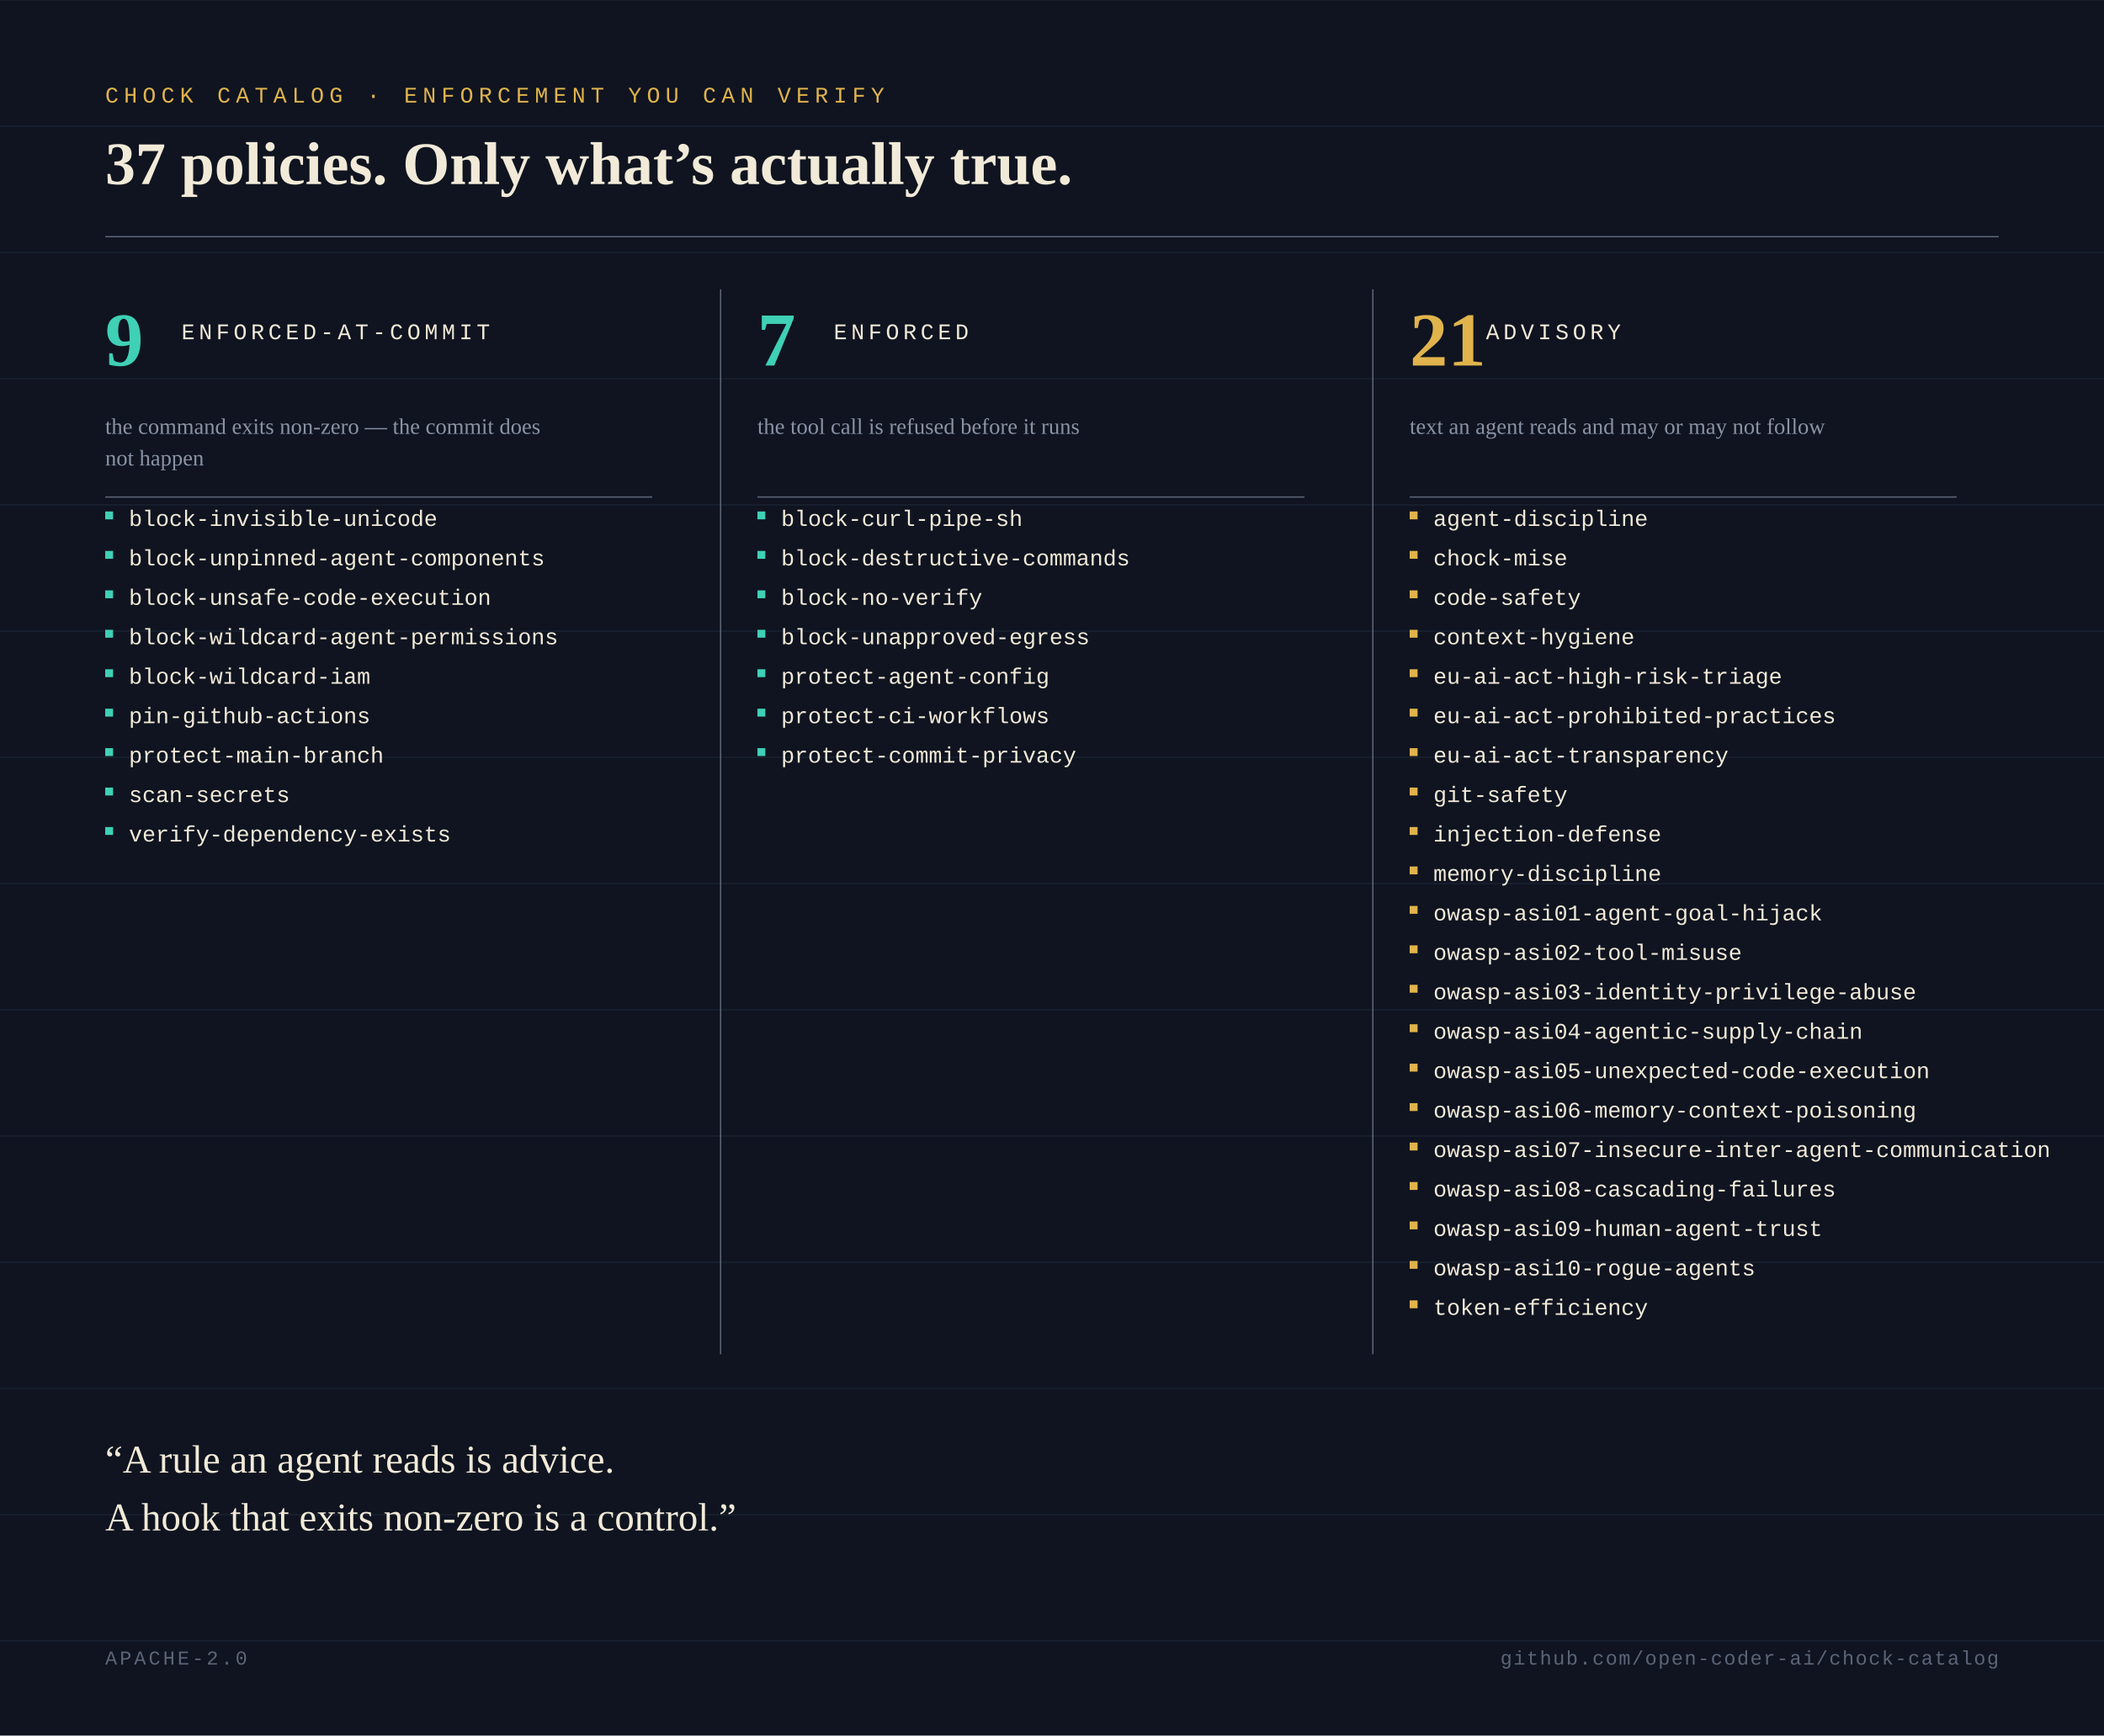
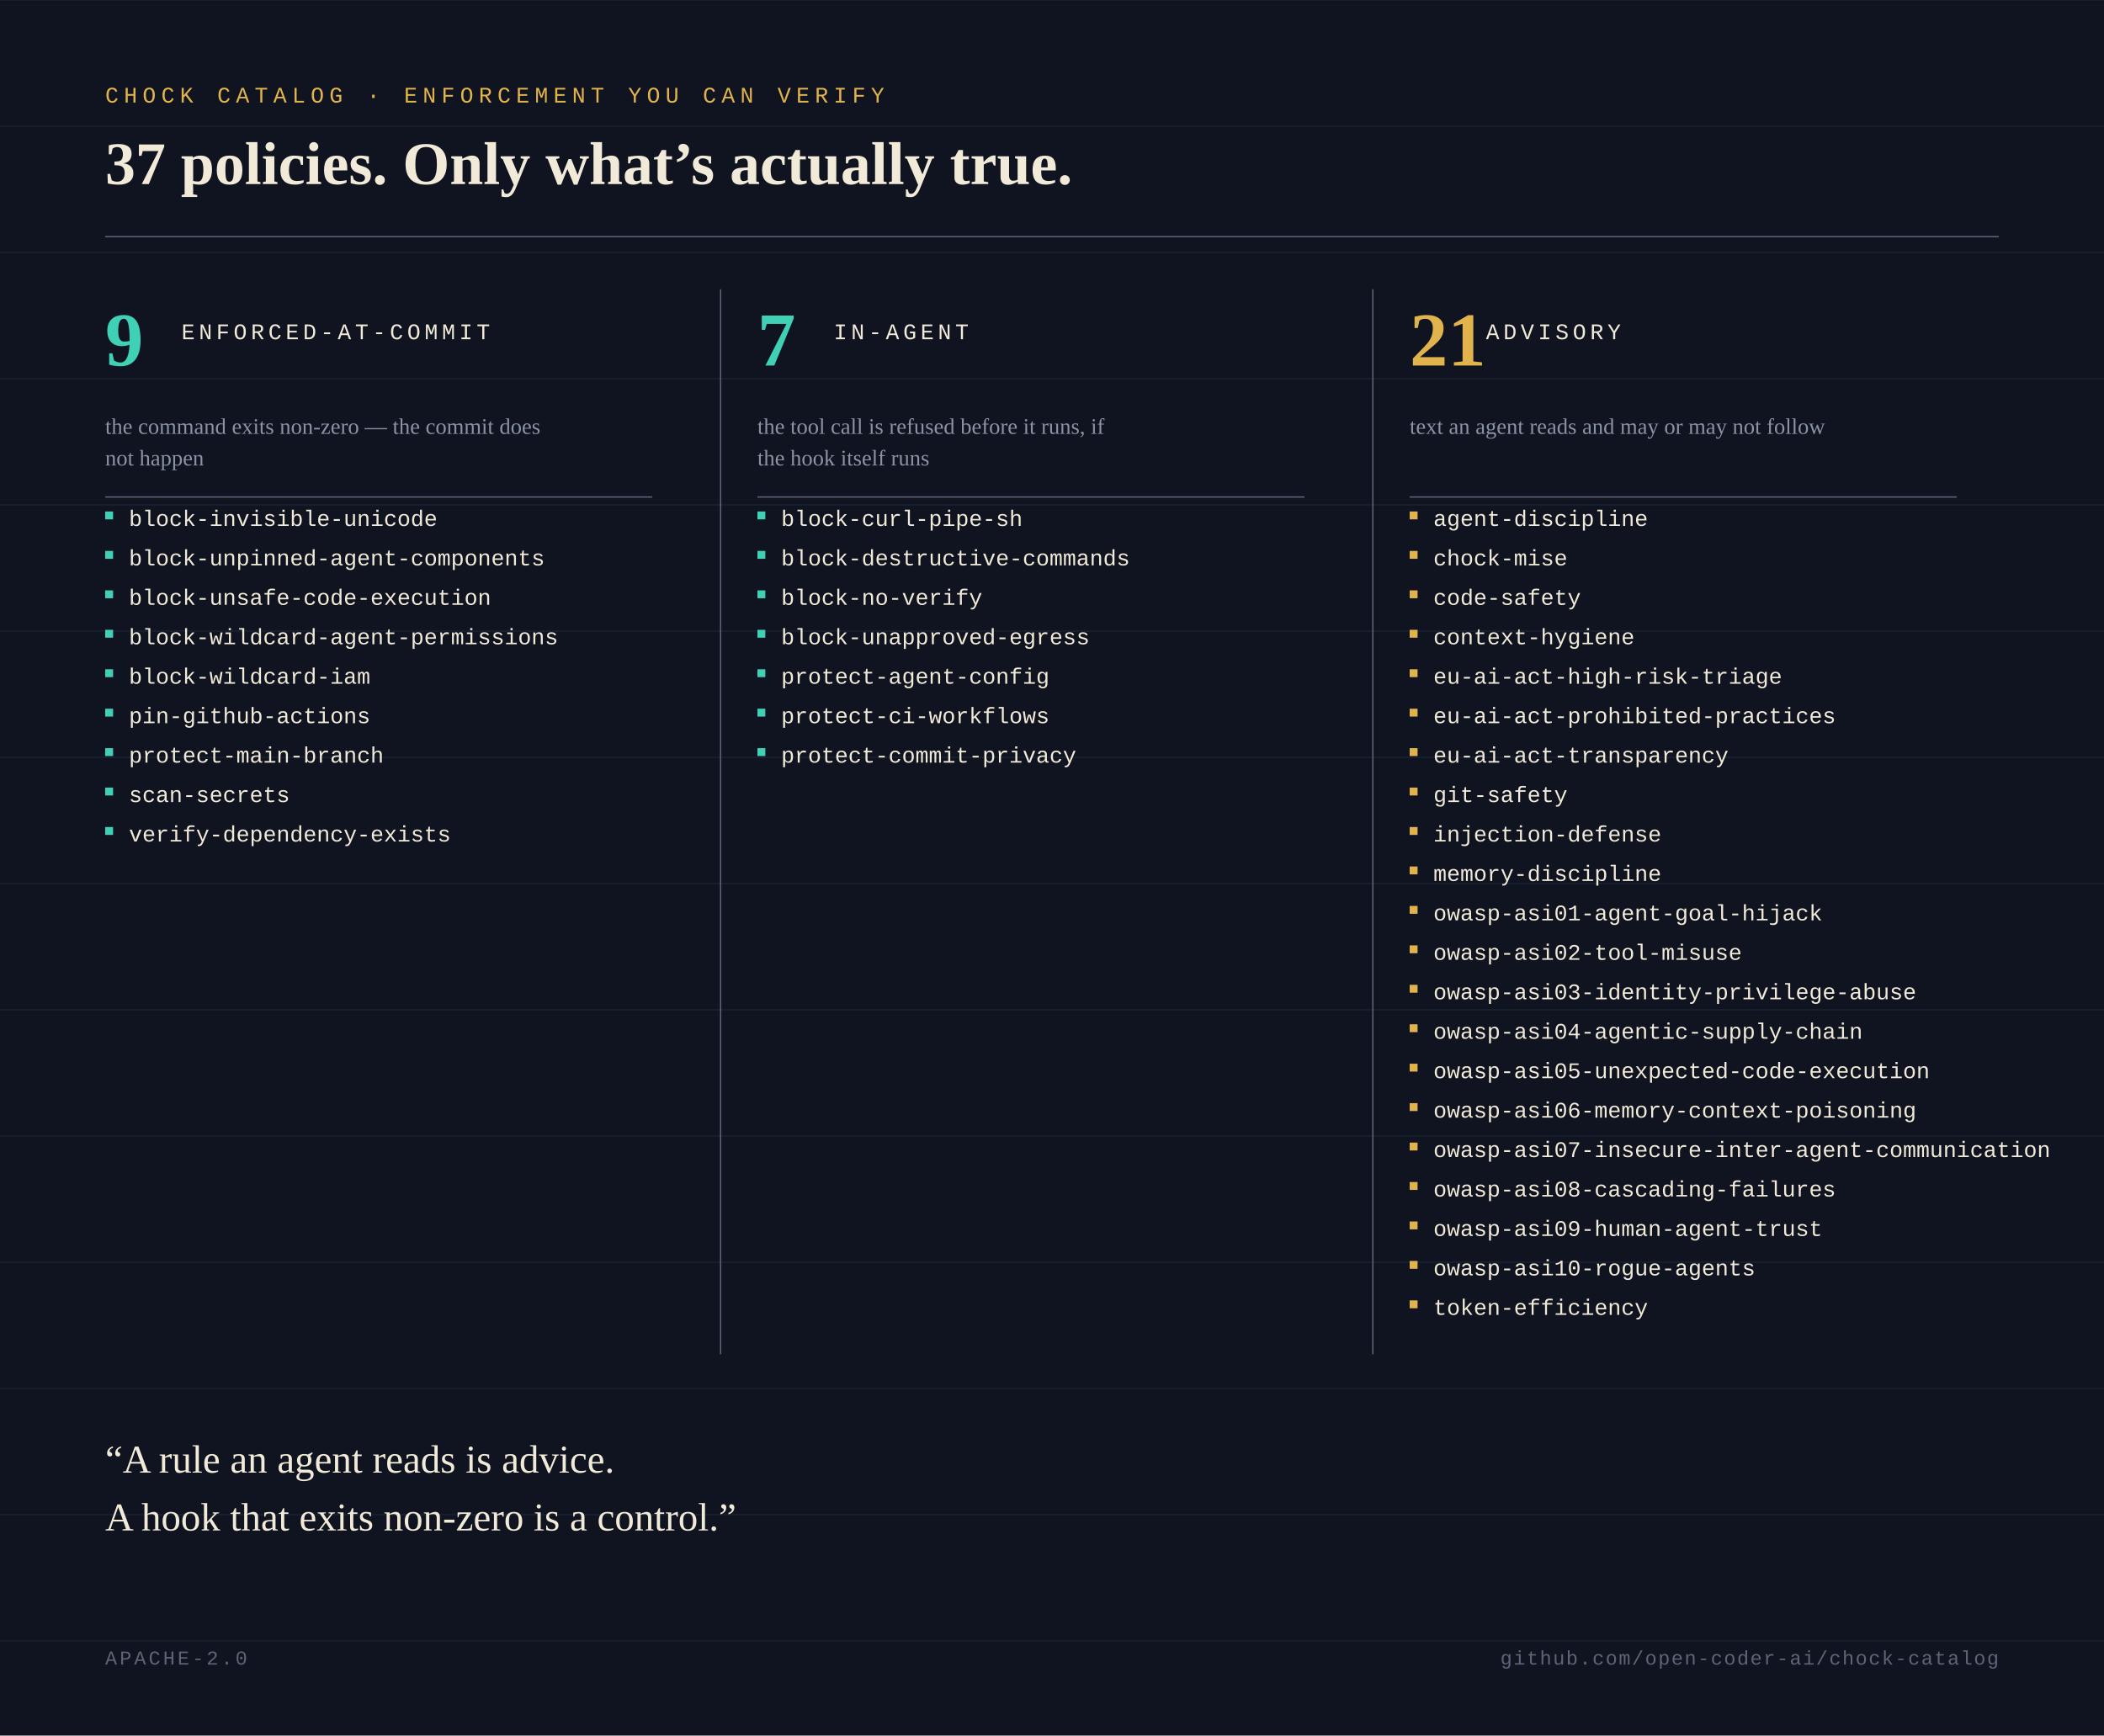
- <svg xmlns="http://www.w3.org/2000/svg" viewBox="0 0 1600 1320" width="1600" height="1320" role="img" aria-label="37 policies: 9 enforced-at-commit, 7 enforced, 21 advisory">
+ <svg xmlns="http://www.w3.org/2000/svg" viewBox="0 0 1600 1320" width="1600" height="1320" role="img" aria-label="37 policies: 9 enforced-at-commit, 7 in-agent, 21 advisory">
  <rect width="1600" height="1320" fill="#0f1420" />
  <line x1="0" y1="0" x2="1600" y2="0" stroke="#1a2130" stroke-width="1" />
  <line x1="0" y1="96" x2="1600" y2="96" stroke="#1a2130" stroke-width="1" />
  <line x1="0" y1="192" x2="1600" y2="192" stroke="#1a2130" stroke-width="1" />
  <line x1="0" y1="288" x2="1600" y2="288" stroke="#1a2130" stroke-width="1" />
  <line x1="0" y1="384" x2="1600" y2="384" stroke="#1a2130" stroke-width="1" />
  <line x1="0" y1="480" x2="1600" y2="480" stroke="#1a2130" stroke-width="1" />
  <line x1="0" y1="576" x2="1600" y2="576" stroke="#1a2130" stroke-width="1" />
  <line x1="0" y1="672" x2="1600" y2="672" stroke="#1a2130" stroke-width="1" />
  <line x1="0" y1="768" x2="1600" y2="768" stroke="#1a2130" stroke-width="1" />
  <line x1="0" y1="864" x2="1600" y2="864" stroke="#1a2130" stroke-width="1" />
  <line x1="0" y1="960" x2="1600" y2="960" stroke="#1a2130" stroke-width="1" />
  <line x1="0" y1="1056" x2="1600" y2="1056" stroke="#1a2130" stroke-width="1" />
  <line x1="0" y1="1152" x2="1600" y2="1152" stroke="#1a2130" stroke-width="1" />
  <line x1="0" y1="1248" x2="1600" y2="1248" stroke="#1a2130" stroke-width="1" />
  <text x="80" y="78" font-family="'Cascadia Code', Consolas, 'Courier New', monospace" font-size="17" letter-spacing="4" fill="#e0b34c">CHOCK CATALOG · ENFORCEMENT YOU CAN VERIFY</text>
  <text x="80" y="140" font-family="Georgia, 'Times New Roman', serif" font-size="46" font-weight="bold" fill="#f2ead8">37 policies. Only what’s actually true.</text>
  <line x1="80" y1="180" x2="1520" y2="180" stroke="#5c6577" stroke-width="1" />
  <text x="80" y="278" font-family="Georgia, 'Times New Roman', serif" font-size="58" font-weight="bold" fill="#3fd0b6">9</text>
  <text x="138" y="258" font-family="'Cascadia Code', Consolas, 'Courier New', monospace" font-size="17" letter-spacing="3" fill="#f2ead8">ENFORCED-AT-COMMIT</text>
  <text x="80" y="330" font-family="Georgia, 'Times New Roman', serif" font-size="17" fill="#8a93a6">the command exits non-zero — the commit does</text>
  <text x="80" y="354" font-family="Georgia, 'Times New Roman', serif" font-size="17" fill="#8a93a6">not happen</text>
  <line x1="80" y1="378" x2="496" y2="378" stroke="#5c6577" stroke-width="1" />
  <rect x="80" y="389" width="6" height="6" fill="#3fd0b6" />
  <text x="98" y="400" font-family="'Cascadia Code', Consolas, 'Courier New', monospace" font-size="17" fill="#f2ead8">block-invisible-unicode</text>
  <rect x="80" y="419" width="6" height="6" fill="#3fd0b6" />
  <text x="98" y="430" font-family="'Cascadia Code', Consolas, 'Courier New', monospace" font-size="17" fill="#f2ead8">block-unpinned-agent-components</text>
  <rect x="80" y="449" width="6" height="6" fill="#3fd0b6" />
  <text x="98" y="460" font-family="'Cascadia Code', Consolas, 'Courier New', monospace" font-size="17" fill="#f2ead8">block-unsafe-code-execution</text>
  <rect x="80" y="479" width="6" height="6" fill="#3fd0b6" />
  <text x="98" y="490" font-family="'Cascadia Code', Consolas, 'Courier New', monospace" font-size="17" fill="#f2ead8">block-wildcard-agent-permissions</text>
  <rect x="80" y="509" width="6" height="6" fill="#3fd0b6" />
  <text x="98" y="520" font-family="'Cascadia Code', Consolas, 'Courier New', monospace" font-size="17" fill="#f2ead8">block-wildcard-iam</text>
  <rect x="80" y="539" width="6" height="6" fill="#3fd0b6" />
  <text x="98" y="550" font-family="'Cascadia Code', Consolas, 'Courier New', monospace" font-size="17" fill="#f2ead8">pin-github-actions</text>
  <rect x="80" y="569" width="6" height="6" fill="#3fd0b6" />
  <text x="98" y="580" font-family="'Cascadia Code', Consolas, 'Courier New', monospace" font-size="17" fill="#f2ead8">protect-main-branch</text>
  <rect x="80" y="599" width="6" height="6" fill="#3fd0b6" />
  <text x="98" y="610" font-family="'Cascadia Code', Consolas, 'Courier New', monospace" font-size="17" fill="#f2ead8">scan-secrets</text>
  <rect x="80" y="629" width="6" height="6" fill="#3fd0b6" />
  <text x="98" y="640" font-family="'Cascadia Code', Consolas, 'Courier New', monospace" font-size="17" fill="#f2ead8">verify-dependency-exists</text>
  <line x1="548" y1="220" x2="548" y2="1030" stroke="#5c6577" stroke-width="1" />
  <text x="576" y="278" font-family="Georgia, 'Times New Roman', serif" font-size="58" font-weight="bold" fill="#3fd0b6">7</text>
-   <text x="634" y="258" font-family="'Cascadia Code', Consolas, 'Courier New', monospace" font-size="17" letter-spacing="3" fill="#f2ead8">ENFORCED</text>
-   <text x="576" y="330" font-family="Georgia, 'Times New Roman', serif" font-size="17" fill="#8a93a6">the tool call is refused before it runs</text>
+   <text x="634" y="258" font-family="'Cascadia Code', Consolas, 'Courier New', monospace" font-size="17" letter-spacing="3" fill="#f2ead8">IN-AGENT</text>
+   <text x="576" y="330" font-family="Georgia, 'Times New Roman', serif" font-size="17" fill="#8a93a6">the tool call is refused before it runs, if</text>
+   <text x="576" y="354" font-family="Georgia, 'Times New Roman', serif" font-size="17" fill="#8a93a6">the hook itself runs</text>
  <line x1="576" y1="378" x2="992" y2="378" stroke="#5c6577" stroke-width="1" />
  <rect x="576" y="389" width="6" height="6" fill="#3fd0b6" />
  <text x="594" y="400" font-family="'Cascadia Code', Consolas, 'Courier New', monospace" font-size="17" fill="#f2ead8">block-curl-pipe-sh</text>
  <rect x="576" y="419" width="6" height="6" fill="#3fd0b6" />
  <text x="594" y="430" font-family="'Cascadia Code', Consolas, 'Courier New', monospace" font-size="17" fill="#f2ead8">block-destructive-commands</text>
  <rect x="576" y="449" width="6" height="6" fill="#3fd0b6" />
  <text x="594" y="460" font-family="'Cascadia Code', Consolas, 'Courier New', monospace" font-size="17" fill="#f2ead8">block-no-verify</text>
  <rect x="576" y="479" width="6" height="6" fill="#3fd0b6" />
  <text x="594" y="490" font-family="'Cascadia Code', Consolas, 'Courier New', monospace" font-size="17" fill="#f2ead8">block-unapproved-egress</text>
  <rect x="576" y="509" width="6" height="6" fill="#3fd0b6" />
  <text x="594" y="520" font-family="'Cascadia Code', Consolas, 'Courier New', monospace" font-size="17" fill="#f2ead8">protect-agent-config</text>
  <rect x="576" y="539" width="6" height="6" fill="#3fd0b6" />
  <text x="594" y="550" font-family="'Cascadia Code', Consolas, 'Courier New', monospace" font-size="17" fill="#f2ead8">protect-ci-workflows</text>
  <rect x="576" y="569" width="6" height="6" fill="#3fd0b6" />
  <text x="594" y="580" font-family="'Cascadia Code', Consolas, 'Courier New', monospace" font-size="17" fill="#f2ead8">protect-commit-privacy</text>
  <line x1="1044" y1="220" x2="1044" y2="1030" stroke="#5c6577" stroke-width="1" />
  <text x="1072" y="278" font-family="Georgia, 'Times New Roman', serif" font-size="58" font-weight="bold" fill="#e0b34c">21</text>
  <text x="1130" y="258" font-family="'Cascadia Code', Consolas, 'Courier New', monospace" font-size="17" letter-spacing="3" fill="#f2ead8">ADVISORY</text>
  <text x="1072" y="330" font-family="Georgia, 'Times New Roman', serif" font-size="17" fill="#8a93a6">text an agent reads and may or may not follow</text>
  <line x1="1072" y1="378" x2="1488" y2="378" stroke="#5c6577" stroke-width="1" />
  <rect x="1072" y="389" width="6" height="6" fill="#e0b34c" />
  <text x="1090" y="400" font-family="'Cascadia Code', Consolas, 'Courier New', monospace" font-size="17" fill="#f2ead8">agent-discipline</text>
  <rect x="1072" y="419" width="6" height="6" fill="#e0b34c" />
  <text x="1090" y="430" font-family="'Cascadia Code', Consolas, 'Courier New', monospace" font-size="17" fill="#f2ead8">chock-mise</text>
  <rect x="1072" y="449" width="6" height="6" fill="#e0b34c" />
  <text x="1090" y="460" font-family="'Cascadia Code', Consolas, 'Courier New', monospace" font-size="17" fill="#f2ead8">code-safety</text>
  <rect x="1072" y="479" width="6" height="6" fill="#e0b34c" />
  <text x="1090" y="490" font-family="'Cascadia Code', Consolas, 'Courier New', monospace" font-size="17" fill="#f2ead8">context-hygiene</text>
  <rect x="1072" y="509" width="6" height="6" fill="#e0b34c" />
  <text x="1090" y="520" font-family="'Cascadia Code', Consolas, 'Courier New', monospace" font-size="17" fill="#f2ead8">eu-ai-act-high-risk-triage</text>
  <rect x="1072" y="539" width="6" height="6" fill="#e0b34c" />
  <text x="1090" y="550" font-family="'Cascadia Code', Consolas, 'Courier New', monospace" font-size="17" fill="#f2ead8">eu-ai-act-prohibited-practices</text>
  <rect x="1072" y="569" width="6" height="6" fill="#e0b34c" />
  <text x="1090" y="580" font-family="'Cascadia Code', Consolas, 'Courier New', monospace" font-size="17" fill="#f2ead8">eu-ai-act-transparency</text>
  <rect x="1072" y="599" width="6" height="6" fill="#e0b34c" />
  <text x="1090" y="610" font-family="'Cascadia Code', Consolas, 'Courier New', monospace" font-size="17" fill="#f2ead8">git-safety</text>
  <rect x="1072" y="629" width="6" height="6" fill="#e0b34c" />
  <text x="1090" y="640" font-family="'Cascadia Code', Consolas, 'Courier New', monospace" font-size="17" fill="#f2ead8">injection-defense</text>
  <rect x="1072" y="659" width="6" height="6" fill="#e0b34c" />
  <text x="1090" y="670" font-family="'Cascadia Code', Consolas, 'Courier New', monospace" font-size="17" fill="#f2ead8">memory-discipline</text>
  <rect x="1072" y="689" width="6" height="6" fill="#e0b34c" />
  <text x="1090" y="700" font-family="'Cascadia Code', Consolas, 'Courier New', monospace" font-size="17" fill="#f2ead8">owasp-asi01-agent-goal-hijack</text>
  <rect x="1072" y="719" width="6" height="6" fill="#e0b34c" />
  <text x="1090" y="730" font-family="'Cascadia Code', Consolas, 'Courier New', monospace" font-size="17" fill="#f2ead8">owasp-asi02-tool-misuse</text>
  <rect x="1072" y="749" width="6" height="6" fill="#e0b34c" />
  <text x="1090" y="760" font-family="'Cascadia Code', Consolas, 'Courier New', monospace" font-size="17" fill="#f2ead8">owasp-asi03-identity-privilege-abuse</text>
  <rect x="1072" y="779" width="6" height="6" fill="#e0b34c" />
  <text x="1090" y="790" font-family="'Cascadia Code', Consolas, 'Courier New', monospace" font-size="17" fill="#f2ead8">owasp-asi04-agentic-supply-chain</text>
  <rect x="1072" y="809" width="6" height="6" fill="#e0b34c" />
  <text x="1090" y="820" font-family="'Cascadia Code', Consolas, 'Courier New', monospace" font-size="17" fill="#f2ead8">owasp-asi05-unexpected-code-execution</text>
  <rect x="1072" y="839" width="6" height="6" fill="#e0b34c" />
  <text x="1090" y="850" font-family="'Cascadia Code', Consolas, 'Courier New', monospace" font-size="17" fill="#f2ead8">owasp-asi06-memory-context-poisoning</text>
  <rect x="1072" y="869" width="6" height="6" fill="#e0b34c" />
  <text x="1090" y="880" font-family="'Cascadia Code', Consolas, 'Courier New', monospace" font-size="17" fill="#f2ead8">owasp-asi07-insecure-inter-agent-communication</text>
  <rect x="1072" y="899" width="6" height="6" fill="#e0b34c" />
  <text x="1090" y="910" font-family="'Cascadia Code', Consolas, 'Courier New', monospace" font-size="17" fill="#f2ead8">owasp-asi08-cascading-failures</text>
  <rect x="1072" y="929" width="6" height="6" fill="#e0b34c" />
  <text x="1090" y="940" font-family="'Cascadia Code', Consolas, 'Courier New', monospace" font-size="17" fill="#f2ead8">owasp-asi09-human-agent-trust</text>
  <rect x="1072" y="959" width="6" height="6" fill="#e0b34c" />
  <text x="1090" y="970" font-family="'Cascadia Code', Consolas, 'Courier New', monospace" font-size="17" fill="#f2ead8">owasp-asi10-rogue-agents</text>
  <rect x="1072" y="989" width="6" height="6" fill="#e0b34c" />
  <text x="1090" y="1000" font-family="'Cascadia Code', Consolas, 'Courier New', monospace" font-size="17" fill="#f2ead8">token-efficiency</text>
  <text x="80" y="1120" font-family="Georgia, 'Times New Roman', serif" font-size="30" fill="#f2ead8">“A rule an agent reads is advice.</text>
  <text x="80" y="1164" font-family="Georgia, 'Times New Roman', serif" font-size="30" fill="#f2ead8">A hook that exits non-zero is a control.”</text>
  <text x="80" y="1266" font-family="'Cascadia Code', Consolas, 'Courier New', monospace" font-size="15" letter-spacing="2" fill="#5c6577">APACHE-2.0</text>
  <text x="1520" y="1266" text-anchor="end" font-family="'Cascadia Code', Consolas, 'Courier New', monospace" font-size="15" letter-spacing="1" fill="#5c6577">github.com/open-coder-ai/chock-catalog</text>
</svg>
